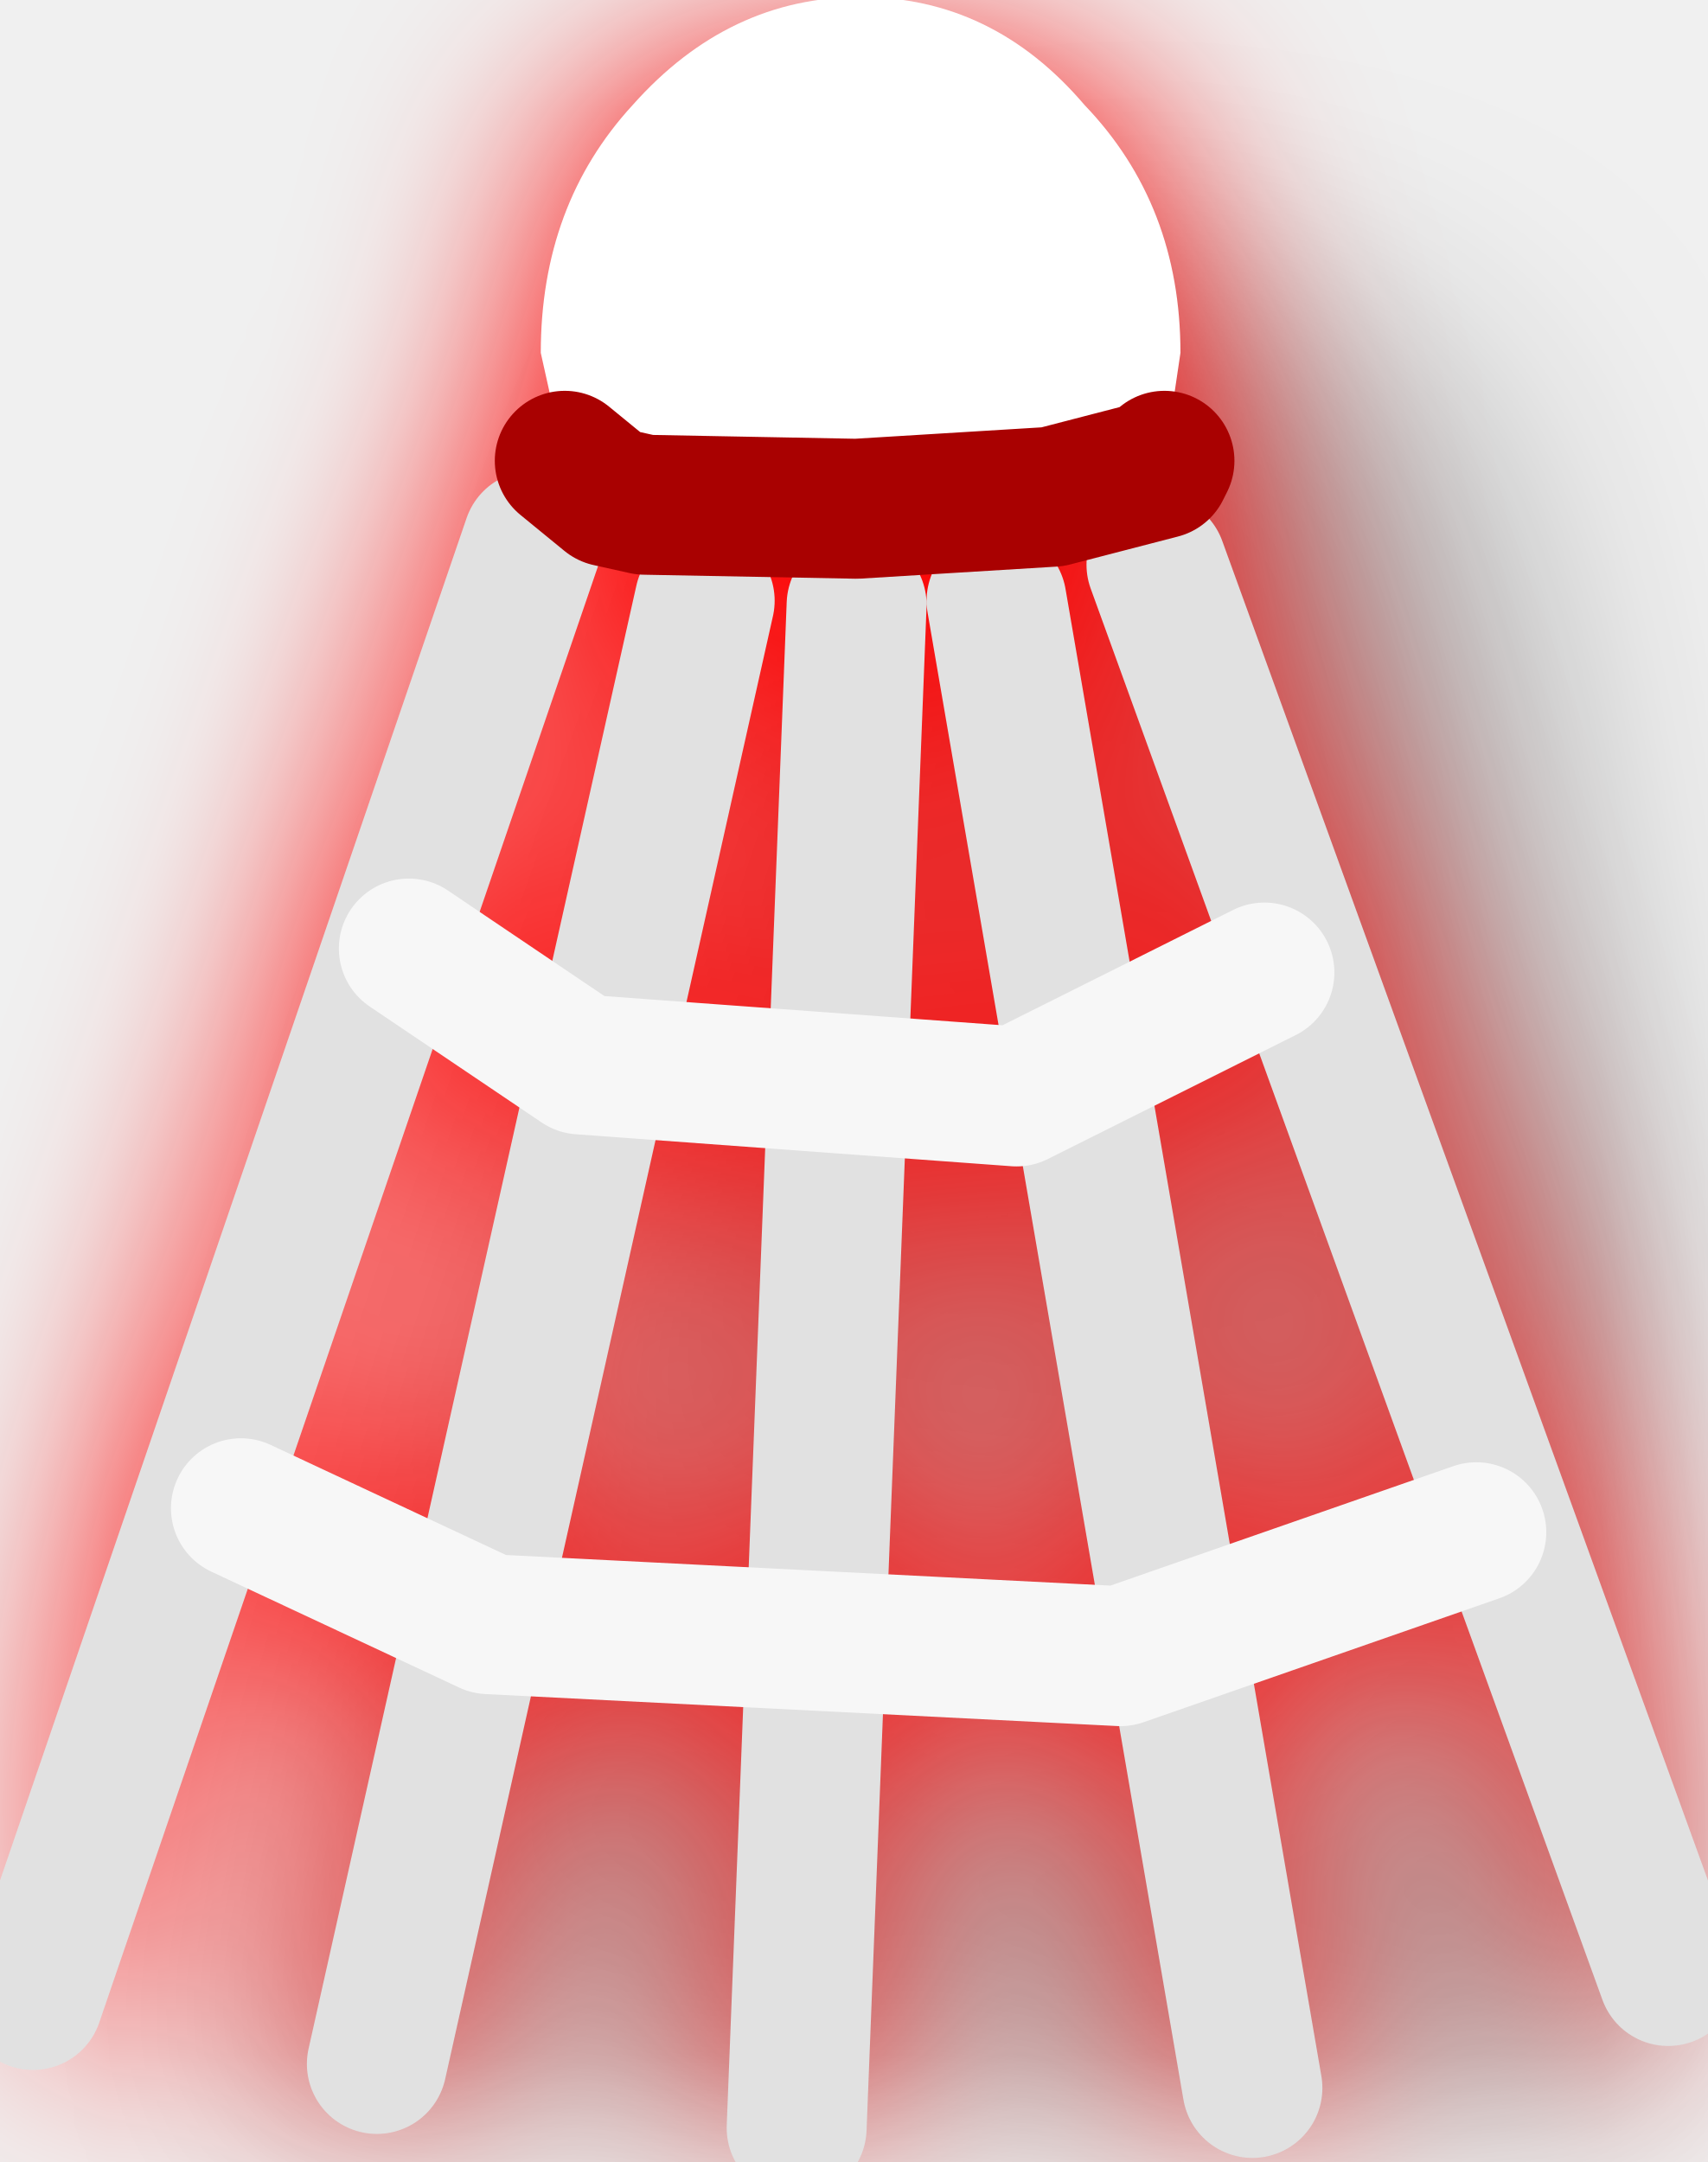
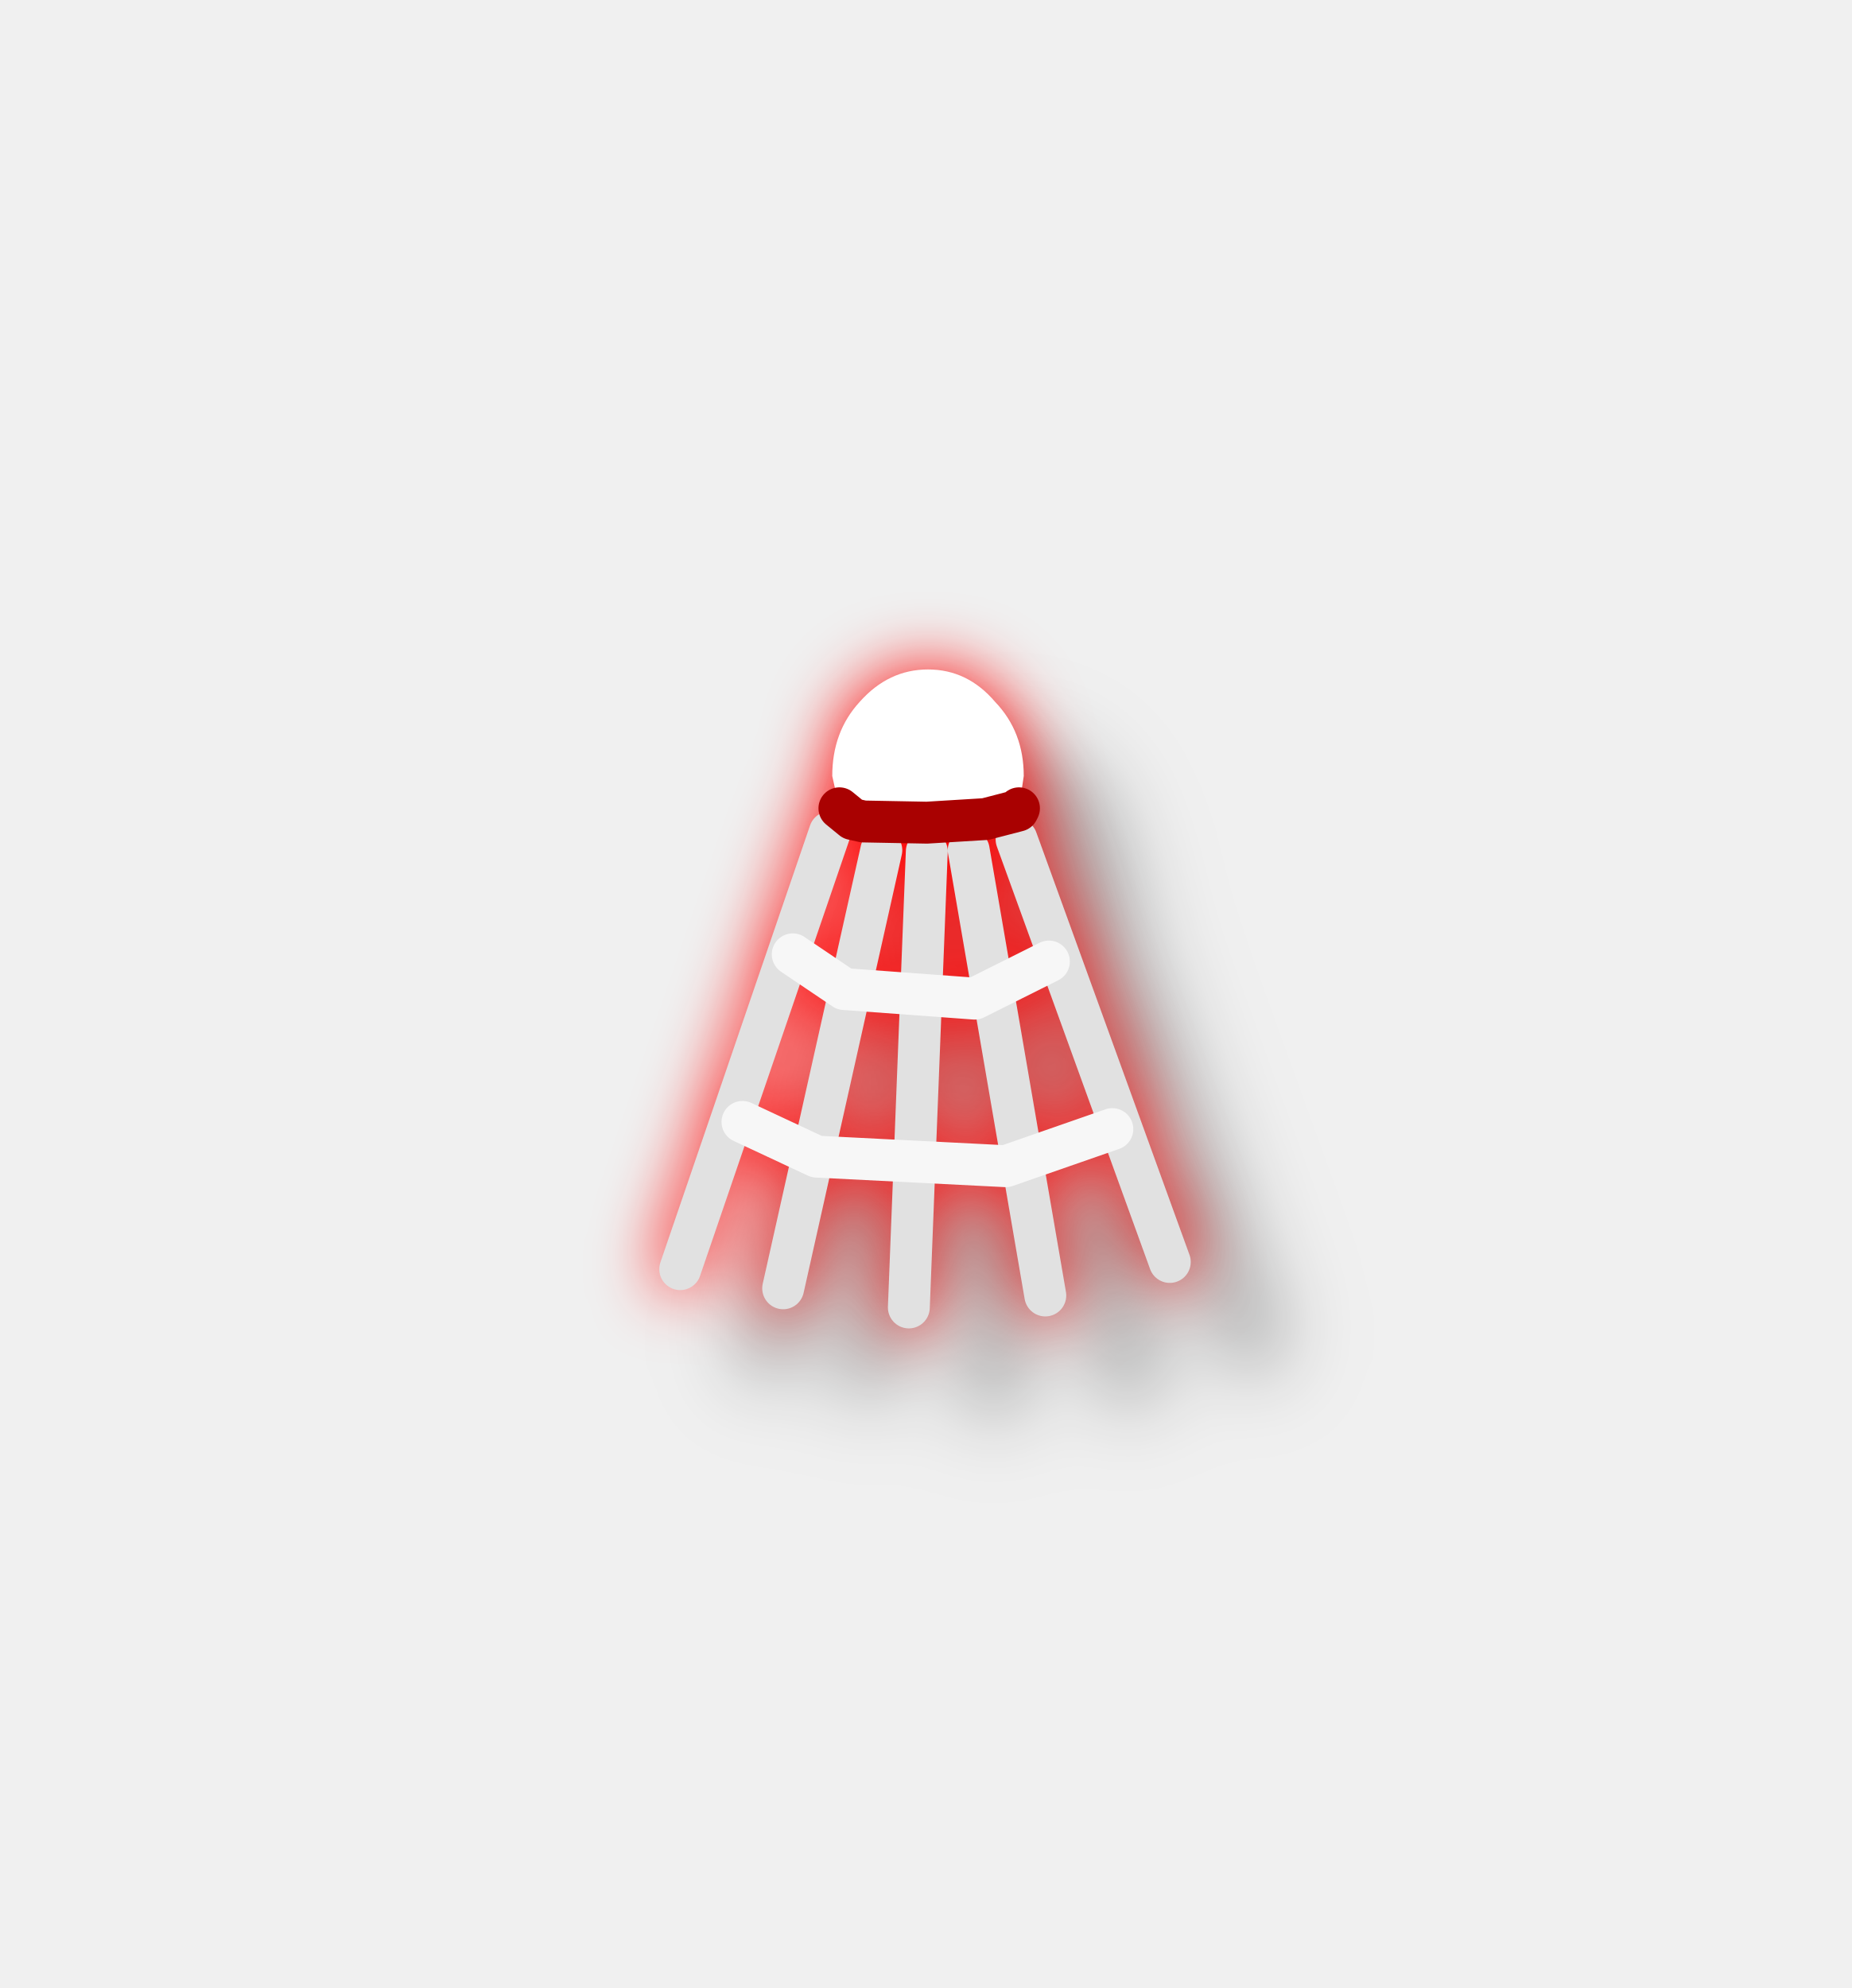
- <svg xmlns="http://www.w3.org/2000/svg" xmlns:xlink="http://www.w3.org/1999/xlink" height="15.45px" width="12.2px" viewBox="0 0 12.2 15.45">
-   <g transform="matrix(1.0, 0.0, 0.0, 1.0, 6.15, 2.55)">
-     <filter color-interpolation-filters="sRGB" height="300%" id="filter0" width="300%" x="-100%" y="-100%">
-       <feOffset dx="0.0" dy="0.0" in="SourceGraphic" result="filterResult0" />
-       <feColorMatrix in="filterResult0" result="filterResult1" type="matrix" values="0 0 0 0 1.0,0 0 0 0 0.0,0 0 0 0 0.0,0 0 0 1.0 0" />
-       <feGaussianBlur in="filterResult1" result="filterResult2" stdDeviation="1.414 1.414" />
-       <feComposite in="SourceGraphic" in2="filterResult2" operator="over" result="filterResult3" />
-       <feOffset dx="3.536" dy="3.535" in="filterResult3" result="filterResult4" />
-       <feColorMatrix in="filterResult4" result="filterResult5" type="matrix" values="0 0 0 0 0.0,0 0 0 0 0.0,0 0 0 0 0.0,0 0 0 1.0 0" />
-       <feGaussianBlur in="filterResult5" result="filterResult6" stdDeviation="1.414 1.414" />
-       <feColorMatrix in="filterResult6" result="filterResult7" type="matrix" values="1 0 0 0 0,0 1 0 0 0,0 0 1 0 0,0 0 0 0.297 0" />
-       <feComposite in="filterResult3" in2="filterResult7" operator="over" result="filterResult8" />
-     </filter>
-     <use filter="url(#filter0)" height="27.15" id="_-3O" transform="matrix(0.5714, 0.0, 0.0, 0.5714, 0.0, 0.0)" width="21.45" xlink:href="#sprite0" />
+ <svg xmlns="http://www.w3.org/2000/svg" xmlns:xlink="http://www.w3.org/1999/xlink" height="47.45px" width="44.2px" viewBox="0 0 44.2 47.45">
+   <g transform="matrix(1,0,0,1,22.15,18.55)">
+     <use height="15.45" transform="matrix(1.0, 0.0, 0.0, 1.0, 0.0, 0.0)" width="12.2" xlink:href="#sprite0" />
  </g>
  <defs>
    <g id="sprite0">
+       <filter color-interpolation-filters="sRGB" height="2100%" id="filter0" width="2100%" x="-1000%" y="-1000%">
+         <feOffset dx="0.0" dy="0.0" in="SourceGraphic" result="filterResult0" />
+         <feColorMatrix in="filterResult0" result="filterResult1" type="matrix" values="0 0 0 0 1.0,0 0 0 0 0.0,0 0 0 0 0.0,0 0 0 1.0 0" />
+         <feGaussianBlur in="filterResult1" result="filterResult2" stdDeviation="1.414 1.414" />
+         <feComposite in="SourceGraphic" in2="filterResult2" operator="over" result="filterResult3" />
+         <feOffset dx="3.536" dy="3.535" in="filterResult3" result="filterResult4" />
+         <feColorMatrix in="filterResult4" result="filterResult5" type="matrix" values="0 0 0 0 0.0,0 0 0 0 0.0,0 0 0 0 0.0,0 0 0 1.0 0" />
+         <feGaussianBlur in="filterResult5" result="filterResult6" stdDeviation="1.414 1.414" />
+         <feColorMatrix in="filterResult6" result="filterResult7" type="matrix" values="1 0 0 0 0,0 1 0 0 0,0 0 1 0 0,0 0 0 0.297 0" />
+         <feComposite in="filterResult3" in2="filterResult7" operator="over" result="filterResult8" />
+       </filter>
+       <use filter="url(#filter0)" height="27.15" id="_-3O" transform="matrix(0.5714, 0.0, 0.0, 0.5714, 0.0, 0.0)" width="21.45" xlink:href="#sprite1" />
+     </g>
+     <g id="sprite1">
      <use height="27.15" transform="matrix(1.0, 0.0, 0.0, 1.0, 0.0, 0.0)" width="21.45" xlink:href="#shape0" />
    </g>
    <g id="shape0">
      <path d="M3.7 2.6 L10.1 20.25 M1.7 3.05 L4.9 21.65 M-4.1 2.3 L-10.35 20.55 M-0.05 3.1 L-0.8 22.15 M-1.95 3.05 L-6.05 21.35" fill="none" stroke="#e1e1e1" stroke-linecap="round" stroke-linejoin="round" stroke-width="1.75" />
      <path d="M-3.7 1.3 L-4.0 -0.05 Q-4.0 -1.9 -2.85 -3.15 -1.65 -4.5 0.0 -4.5 1.65 -4.5 2.8 -3.15 4.0 -1.9 4.0 -0.05 L3.8 1.3 3.75 1.4 2.4 1.75 -0.05 1.9 -2.7 1.85 -3.15 1.75 -3.7 1.3" fill="#ffffff" fill-rule="evenodd" stroke="none" />
      <path d="M-3.7 1.3 L-3.15 1.75 -2.7 1.85 -0.05 1.9 2.4 1.75 3.75 1.4 3.8 1.3" fill="none" stroke="#a90101" stroke-linecap="round" stroke-linejoin="round" stroke-width="1.75" />
      <path d="M-7.75 14.4 L-4.65 15.85 3.25 16.25 7.7 14.7 M-5.65 7.4 L-3.5 8.85 1.95 9.25 5.05 7.7" fill="none" stroke="#f7f7f7" stroke-linecap="round" stroke-linejoin="round" stroke-width="1.75" />
    </g>
  </defs>
</svg>
